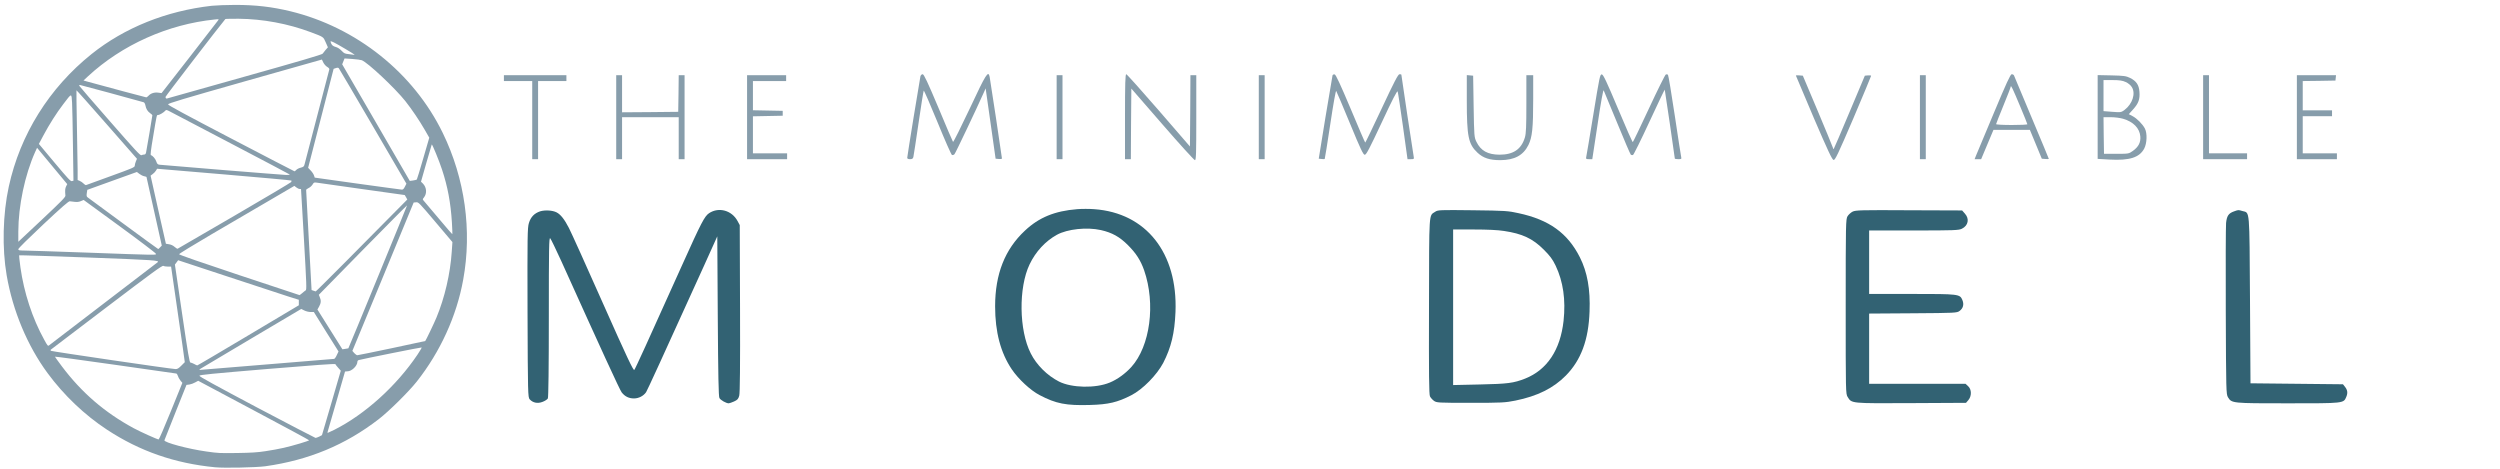
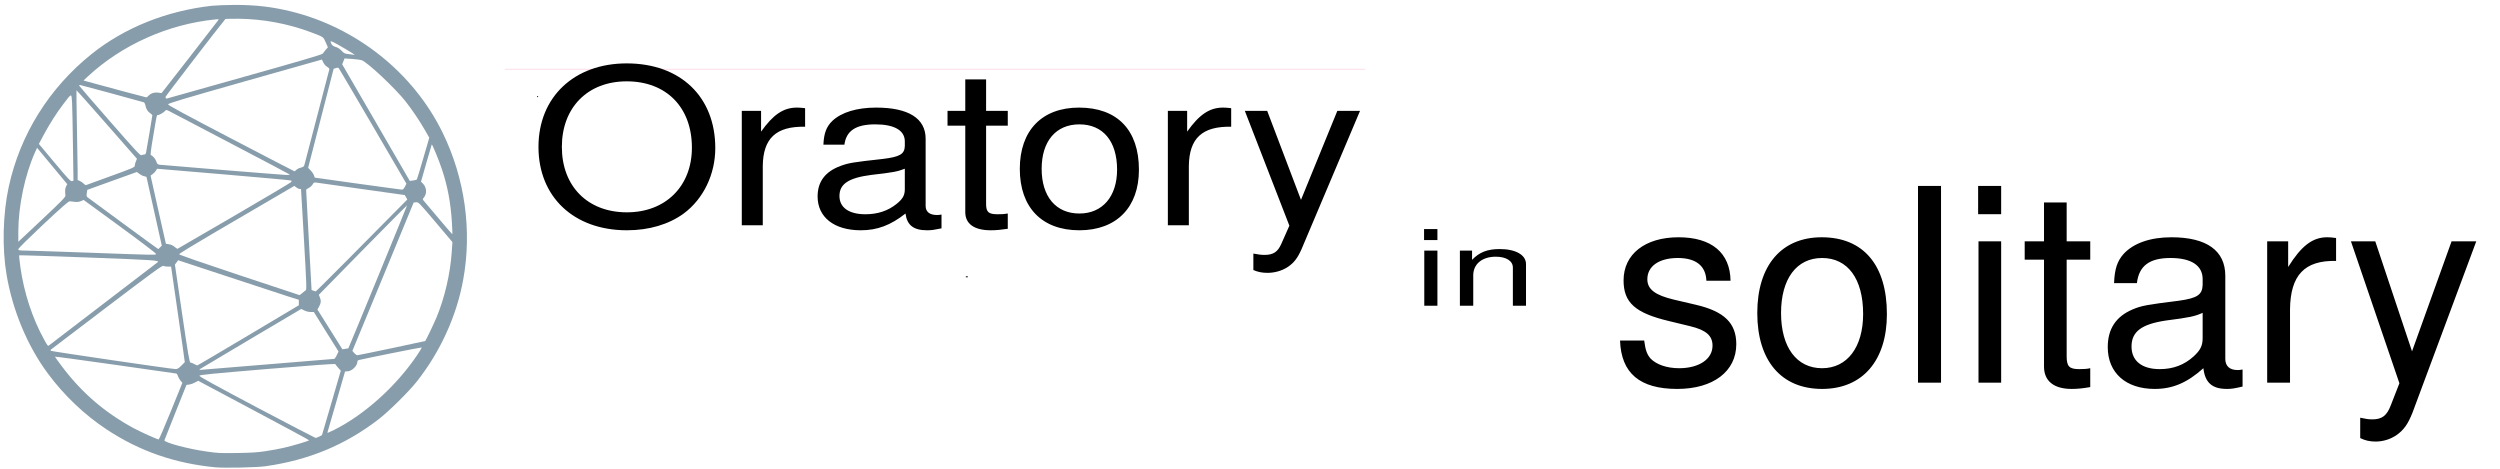
<svg xmlns="http://www.w3.org/2000/svg" width="2560" height="480" preserveAspectRatio="xMidYMid meet">
-   <g id="Symbol">
-     <g fill="#879dab" stroke="none">
-       <path d="M2938 6380 c-551 -53 -1031 -220 -1478 -514 -306 -201 -588 -470 -810 -771 -276 -374 -475 -850 -559 -1336 -64 -371 -53 -836 29 -1211 155 -712 552 -1347 1130 -1810 450 -360 1021 -589 1640 -659 58 -6 202 -12 320 -12 282 0 503 26 756 87 902 220 1680 841 2079 1661 303 622 402 1333 279 2005 -90 496 -313 984 -634 1390 -111 140 -378 404 -519 513 -456 352 -957 560 -1549 643 -126 17 -558 26 -684 14z m687 -220 c77 -11 189 -32 250 -46 127 -29 345 -94 345 -103 0 -4 -341 -188 -757 -409 l-757 -403 -41 22 c-22 13 -58 26 -79 29 l-40 5 -148 370 c-82 204 -150 377 -153 386 -10 29 325 119 570 153 169 24 174 24 430 21 183 -3 273 -8 380 -25z m-1292 -546 l157 -387 -24 -28 c-13 -16 -30 -44 -36 -64 -6 -19 -17 -35 -23 -35 -7 -1 -382 -54 -834 -119 -453 -64 -823 -115 -823 -111 0 3 43 62 95 132 269 358 584 630 980 844 90 49 321 153 341 154 6 0 81 -174 167 -386z m2026 347 l37 -20 129 -440 128 -440 -35 -39 c-20 -22 -37 -44 -39 -50 -3 -8 -290 13 -929 66 -775 65 -925 80 -928 92 -2 11 223 134 785 432 433 228 794 416 801 417 7 0 30 -8 51 -18z m204 -92 c420 -211 850 -600 1137 -1027 34 -51 60 -95 57 -98 -4 -4 -805 157 -859 172 -10 3 -18 12 -18 21 0 58 -78 133 -137 133 -18 0 -33 2 -33 5 0 3 -52 184 -116 403 -63 218 -117 405 -120 415 -3 9 -3 17 1 17 3 0 42 -19 88 -41z m-913 -894 c494 -41 904 -75 912 -75 7 -1 24 -23 36 -51 l24 -50 -169 -269 -168 -270 -44 0 c-24 0 -63 -9 -86 -21 l-42 -21 -679 402 c-373 222 -688 409 -699 416 -18 13 -18 14 -1 14 10 0 422 -34 916 -75z m-1175 18 l48 -48 -31 -225 c-18 -124 -60 -417 -94 -652 l-62 -428 -44 0 c-24 0 -51 -4 -61 -10 -16 -8 -146 87 -777 566 -418 317 -761 578 -763 580 -3 3 0 9 5 14 8 8 1633 247 1700 249 25 1 42 -9 79 -46z m915 -414 l690 -411 0 -38 0 -37 -147 -46 c-82 -26 -453 -148 -825 -271 l-676 -223 -22 30 -22 29 98 669 c82 557 101 669 114 669 8 0 31 9 50 19 19 11 38 20 43 20 4 1 318 -184 697 -410z m1959 175 c251 -53 457 -97 457 -98 9 -9 123 -247 153 -320 113 -272 189 -599 209 -901 l9 -130 -231 -273 c-224 -265 -232 -273 -264 -270 l-34 3 -418 1013 -419 1013 26 30 c15 16 33 29 41 29 8 0 220 -43 471 -96z m-593 2 c6 -5 804 -1949 802 -1952 -2 -2 -274 272 -605 609 l-600 612 13 32 c20 46 17 82 -9 128 l-23 41 170 271 171 272 40 -6 c22 -3 41 -6 41 -7z m-3341 -611 c402 -307 733 -561 737 -564 31 -26 -38 -31 -947 -65 -516 -19 -941 -33 -944 -30 -2 2 6 77 18 165 49 346 162 693 324 986 44 82 52 91 66 79 9 -7 345 -264 746 -571z m2710 -142 c17 -16 39 -32 48 -38 15 -9 13 -64 -23 -695 -22 -377 -40 -686 -40 -687 0 -2 -8 -3 -19 -3 -10 0 -30 -9 -45 -21 l-27 -21 -342 200 c-188 110 -542 317 -787 460 -245 144 -445 266 -445 273 0 8 312 116 820 285 451 150 822 272 824 273 2 1 18 -11 36 -26z m590 -425 c220 -222 500 -505 623 -629 l223 -225 -17 -31 -18 -30 -585 -82 c-322 -45 -602 -85 -621 -88 -31 -4 -37 -1 -53 27 -11 17 -34 39 -53 47 -19 9 -34 21 -34 27 -1 6 16 316 37 688 l37 678 26 9 c14 5 27 10 30 10 3 1 185 -180 405 -401z m-2587 -114 c-2 -9 -224 -178 -494 -375 l-492 -359 -38 16 c-26 11 -53 14 -84 10 -25 -3 -55 -7 -67 -8 -16 -2 -106 76 -362 316 -204 192 -341 327 -341 338 0 16 10 18 83 19 45 0 431 13 857 28 984 36 942 35 938 15z m59 -88 l22 -23 -104 -467 c-58 -256 -105 -468 -105 -470 0 -2 -14 -6 -32 -10 -17 -3 -47 -18 -65 -32 l-34 -26 -339 122 -338 122 -7 45 c-5 37 -3 47 12 58 10 7 229 169 488 359 258 190 472 346 475 346 3 0 15 -11 27 -24z m1013 -430 c421 -245 769 -452 775 -460 5 -8 7 -18 3 -21 -3 -4 -417 -41 -920 -84 l-913 -77 -16 26 c-9 15 -29 36 -45 47 l-28 21 104 465 105 465 43 7 c27 4 55 17 75 35 18 16 37 28 42 26 6 -2 354 -204 775 -450z m-2307 -276 c-7 -71 -4 -98 10 -126 l15 -30 -206 -248 -206 -248 -27 59 c-140 314 -228 733 -229 1086 l0 138 323 -303 c270 -254 322 -307 320 -328z m5277 366 c-17 -270 -58 -489 -135 -721 -38 -117 -134 -350 -140 -343 -1 2 -35 117 -75 256 l-72 253 26 25 c51 52 58 134 15 189 -21 26 -21 26 -2 48 11 12 102 120 203 240 100 120 184 216 186 214 2 -2 -1 -74 -6 -161z m-642 -487 l21 -41 -456 -782 c-251 -429 -461 -787 -467 -794 -9 -9 -19 -10 -42 -2 l-29 10 -174 676 -174 675 35 37 c20 20 40 51 45 67 l10 30 584 82 c321 44 594 82 605 82 16 1 27 -10 42 -40z m-4015 -145 c301 -109 327 -120 327 -142 0 -12 7 -39 15 -58 l15 -36 -411 -469 c-226 -259 -413 -468 -415 -466 -2 2 1 219 6 483 5 263 10 538 10 610 l0 132 29 12 c16 6 39 23 52 36 13 14 28 23 34 21 5 -2 157 -57 338 -123z m-517 -413 c-3 -262 -9 -527 -12 -589 -8 -134 -2 -135 -120 20 -93 121 -192 278 -272 428 l-61 115 215 257 c181 216 218 255 235 251 l22 -6 -7 -476z m4695 460 c3 -3 43 -133 88 -289 l82 -282 -62 -108 c-75 -130 -175 -278 -265 -392 -140 -176 -514 -528 -595 -558 -13 -5 -72 -13 -130 -17 l-105 -7 -16 40 -16 40 462 796 461 796 45 -6 c25 -4 48 -9 51 -13z m-1736 -69 c-6 -5 -361 -192 -790 -417 -429 -224 -806 -422 -838 -439 -52 -28 -59 -29 -70 -15 -17 22 -78 59 -99 59 -19 0 -16 -14 -68 300 -29 169 -38 246 -30 248 27 9 62 50 74 87 11 32 19 41 43 44 67 8 1683 139 1733 140 30 0 50 -3 45 -7z m90 -62 c10 -11 38 -26 62 -31 38 -10 44 -16 52 -48 90 -346 333 -1280 337 -1292 3 -11 -7 -23 -29 -36 -19 -11 -42 -38 -53 -60 l-19 -40 -1050 297 c-859 244 -1050 301 -1050 315 0 12 239 141 860 465 473 247 863 449 866 449 3 1 14 -8 24 -19z m-2076 -210 c13 0 21 -9 25 -27 10 -47 86 -497 86 -508 0 -5 -13 -19 -29 -29 -35 -24 -57 -59 -66 -108 -4 -22 -14 -39 -24 -42 -143 -41 -861 -236 -870 -236 -7 0 -11 5 -9 11 2 6 190 224 418 484 349 399 416 472 431 464 10 -5 27 -9 38 -9z m1376 -1065 c741 -208 1053 -300 1060 -312 6 -9 24 -32 41 -52 l31 -35 -30 -68 c-34 -77 -25 -71 -205 -139 -310 -116 -653 -180 -984 -183 -97 0 -178 1 -181 4 -89 106 -817 1053 -817 1063 0 18 9 27 23 21 7 -2 485 -137 1062 -299z m-1319 264 c31 -35 81 -51 134 -44 l46 6 380 -487 c208 -268 385 -496 392 -506 13 -17 10 -18 -45 -12 -640 65 -1267 346 -1732 776 l-61 57 42 12 c271 74 805 218 814 218 6 1 19 -9 30 -20z m2814 -563 c0 -5 -223 -138 -278 -165 -24 -13 -46 -20 -49 -18 -2 3 3 19 11 36 12 22 27 33 59 42 27 7 56 26 81 52 35 37 44 41 105 47 36 4 67 8 69 9 1 0 2 -1 2 -3z" transform="translate(0,0.00) scale(0.075,0.075)" />
+   <g>
+     <rect fill="none" id="canvas_background" height="482" width="584" y="-1" x="-1" />
+   </g>
+   <g>
+     <g id="Symbol">
+       <g id="svg_1" fill="#879dab">
+         <path id="svg_2" transform="translate(0,0.00) scale(0.075,0.075)" d="m2938,6380c-551,-53 -1031,-220 -1478,-514c-306,-201 -588,-470 -810,-771c-276,-374 -475,-850 -559,-1336c-64,-371 -53,-836 29,-1211c155,-712 552,-1347 1130,-1810c450,-360 1021,-589 1640,-659c58,-6 202,-12 320,-12c282,0 503,26 756,87c902,220 1680,841 2079,1661c303,622 402,1333 279,2005c-90,496 -313,984 -634,1390c-111,140 -378,404 -519,513c-456,352 -957,560 -1549,643c-126,17 -558,26 -684,14zm687,-220c77,-11 189,-32 250,-46c127,-29 345,-94 345,-103c0,-4 -341,-188 -757,-409l-757,-403l-41,22c-22,13 -58,26 -79,29l-40,5l-148,370c-82,204 -150,377 -153,386c-10,29 325,119 570,153c169,24 174,24 430,21c183,-3 273,-8 380,-25zm-1292,-546l157,-387l-24,-28c-13,-16 -30,-44 -36,-64c-6,-19 -17,-35 -23,-35c-7,-1 -382,-54 -834,-119c-453,-64 -823,-115 -823,-111c0,3 43,62 95,132c269,358 584,630 980,844c90,49 321,153 341,154c6,0 81,-174 167,-386zm2026,347l37,-20l129,-440l128,-440l-35,-39c-20,-22 -37,-44 -39,-50c-3,-8 -290,13 -929,66c-775,65 -925,80 -928,92c-2,11 223,134 785,432c433,228 794,416 801,417c7,0 30,-8 51,-18zm204,-92c420,-211 850,-600 1137,-1027c34,-51 60,-95 57,-98c-4,-4 -805,157 -859,172c-10,3 -18,12 -18,21c0,58 -78,133 -137,133c-18,0 -33,2 -33,5c0,3 -52,184 -116,403c-63,218 -117,405 -120,415c-3,9 -3,17 1,17c3,0 42,-19 88,-41zm-913,-894c494,-41 904,-75 912,-75c7,-1 24,-23 36,-51l24,-50l-169,-269l-168,-270l-44,0c-24,0 -63,-9 -86,-21l-42,-21l-679,402c-373,222 -688,409 -699,416c-18,13 -18,14 -1,14c10,0 422,-34 916,-75zm-1175,18l48,-48l-31,-225c-18,-124 -60,-417 -94,-652l-62,-428l-44,0c-24,0 -51,-4 -61,-10c-16,-8 -146,87 -777,566c-418,317 -761,578 -763,580c-3,3 0,9 5,14c8,8 1633,247 1700,249c25,1 42,-9 79,-46zm915,-414l690,-411l0,-38l0,-37l-147,-46c-82,-26 -453,-148 -825,-271l-676,-223l-22,30l-22,29l98,669c82,557 101,669 114,669c8,0 31,9 50,19c19,11 38,20 43,20c4,1 318,-184 697,-410zm1959,175c251,-53 457,-97 457,-98c9,-9 123,-247 153,-320c113,-272 189,-599 209,-901l9,-130l-231,-273c-224,-265 -232,-273 -264,-270l-34,3l-418,1013l-419,1013l26,30c15,16 33,29 41,29c8,0 220,-43 471,-96zm-593,2c6,-5 804,-1949 802,-1952c-2,-2 -274,272 -605,609l-600,612l13,32c20,46 17,82 -9,128l-23,41l170,271l171,272l40,-6c22,-3 41,-6 41,-7zm-3341,-611c402,-307 733,-561 737,-564c31,-26 -38,-31 -947,-65c-516,-19 -941,-33 -944,-30c-2,2 6,77 18,165c49,346 162,693 324,986c44,82 52,91 66,79c9,-7 345,-264 746,-571zm2710,-142c17,-16 39,-32 48,-38c15,-9 13,-64 -23,-695c-22,-377 -40,-686 -40,-687c0,-2 -8,-3 -19,-3c-10,0 -30,-9 -45,-21l-27,-21l-342,200c-188,110 -542,317 -787,460c-245,144 -445,266 -445,273c0,8 312,116 820,285c451,150 822,272 824,273c2,1 18,-11 36,-26zm590,-425c220,-222 500,-505 623,-629l223,-225l-17,-31l-18,-30l-585,-82c-322,-45 -602,-85 -621,-88c-31,-4 -37,-1 -53,27c-11,17 -34,39 -53,47c-19,9 -34,21 -34,27c-1,6 16,316 37,688l37,678l26,9c14,5 27,10 30,10c3,1 185,-180 405,-401zm-2587,-114c-2,-9 -224,-178 -494,-375l-492,-359l-38,16c-26,11 -53,14 -84,10c-25,-3 -55,-7 -67,-8c-16,-2 -106,76 -362,316c-204,192 -341,327 -341,338c0,16 10,18 83,19c45,0 431,13 857,28c984,36 942,35 938,15zm59,-88l22,-23l-104,-467c-58,-256 -105,-468 -105,-470c0,-2 -14,-6 -32,-10c-17,-3 -47,-18 -65,-32l-34,-26l-339,122l-338,122l-7,45c-5,37 -3,47 12,58c10,7 229,169 488,359c258,190 472,346 475,346c3,0 15,-11 27,-24zm1013,-430c421,-245 769,-452 775,-460c5,-8 7,-18 3,-21c-3,-4 -417,-41 -920,-84l-913,-77l-16,26c-9,15 -29,36 -45,47l-28,21l104,465l105,465l43,7c27,4 55,17 75,35c18,16 37,28 42,26c6,-2 354,-204 775,-450zm-2307,-276c-7,-71 -4,-98 10,-126l15,-30l-206,-248l-206,-248l-27,59c-140,314 -228,733 -229,1086l0,138l323,-303c270,-254 322,-307 320,-328zm5277,366c-17,-270 -58,-489 -135,-721c-38,-117 -134,-350 -140,-343c-1,2 -35,117 -75,256l-72,253l26,25c51,52 58,134 15,189c-21,26 -21,26 -2,48c11,12 102,120 203,240c100,120 184,216 186,214c2,-2 -1,-74 -6,-161zm-642,-487l21,-41l-456,-782c-251,-429 -461,-787 -467,-794c-9,-9 -19,-10 -42,-2l-29,10l-174,676l-174,675l35,37c20,20 40,51 45,67l10,30l584,82c321,44 594,82 605,82c16,1 27,-10 42,-40zm-4015,-145c301,-109 327,-120 327,-142c0,-12 7,-39 15,-58l15,-36l-411,-469c-226,-259 -413,-468 -415,-466c-2,2 1,219 6,483c5,263 10,538 10,610l0,132l29,12c16,6 39,23 52,36c13,14 28,23 34,21c5,-2 157,-57 338,-123zm-517,-413c-3,-262 -9,-527 -12,-589c-8,-134 -2,-135 -120,20c-93,121 -192,278 -272,428l-61,115l215,257c181,216 218,255 235,251l22,-6l-7,-476zm4695,460c3,-3 43,-133 88,-289l82,-282l-62,-108c-75,-130 -175,-278 -265,-392c-140,-176 -514,-528 -595,-558c-13,-5 -72,-13 -130,-17l-105,-7l-16,40l-16,40l462,796l461,796l45,-6c25,-4 48,-9 51,-13zm-1736,-69c-6,-5 -361,-192 -790,-417c-429,-224 -806,-422 -838,-439c-52,-28 -59,-29 -70,-15c-17,22 -78,59 -99,59c-19,0 -16,-14 -68,300c-29,169 -38,246 -30,248c27,9 62,50 74,87c11,32 19,41 43,44c67,8 1683,139 1733,140c30,0 50,-3 45,-7zm90,-62c10,-11 38,-26 62,-31c38,-10 44,-16 52,-48c90,-346 333,-1280 337,-1292c3,-11 -7,-23 -29,-36c-19,-11 -42,-38 -53,-60l-19,-40l-1050,297c-859,244 -1050,301 -1050,315c0,12 239,141 860,465c473,247 863,449 866,449c3,1 14,-8 24,-19zm-2076,-210c13,0 21,-9 25,-27c10,-47 86,-497 86,-508c0,-5 -13,-19 -29,-29c-35,-24 -57,-59 -66,-108c-4,-22 -14,-39 -24,-42c-143,-41 -861,-236 -870,-236c-7,0 -11,5 -9,11c2,6 190,224 418,484c349,399 416,472 431,464c10,-5 27,-9 38,-9zm1376,-1065c741,-208 1053,-300 1060,-312c6,-9 24,-32 41,-52l31,-35l-30,-68c-34,-77 -25,-71 -205,-139c-310,-116 -653,-180 -984,-183c-97,0 -178,1 -181,4c-89,106 -817,1053 -817,1063c0,18 9,27 23,21c7,-2 485,-137 1062,-299zm-1319,264c31,-35 81,-51 134,-44l46,6l380,-487c208,-268 385,-496 392,-506c13,-17 10,-18 -45,-12c-640,65 -1267,346 -1732,776l-61,57l42,12c271,74 805,218 814,218c6,1 19,-9 30,-20zm2814,-563c0,-5 -223,-138 -278,-165c-24,-13 -46,-20 -49,-18c-2,3 3,19 11,36c12,22 27,33 59,42c27,7 56,26 81,52c35,37 44,41 105,47c36,4 67,8 69,9c1,0 2,-1 2,-3z" />
+       </g>
    </g>
-   </g>
-   <g id="text" stroke="none" transform="translate(500,425) scale(0.1,-0.1)">
-     <g id="The minimum viable" fill="#879dab">
-       <path d="M4425 3468 c-8 -36 -135 -818 -135 -834 0 -9 10 -14 29 -14 22 0 30 6 34 23 3 12 27 168 53 347 26 179 50 328 53 332 3 4 67 -142 141 -323 74 -182 141 -333 148 -336 8 -3 19 1 26 8 11 12 228 469 299 629 l20 45 51 -360 51 -360 33 -3 c17 -2 32 1 32 5 0 12 -119 803 -126 836 -14 68 -36 34 -203 -323 -91 -193 -168 -347 -172 -343 -4 4 -71 162 -150 351 -111 263 -148 342 -161 342 -10 0 -20 -10 -23 -22z" />
-       <path d="M6520 3055 l0 -435 30 0 30 0 2 362 3 361 318 -366 c175 -202 325 -367 333 -367 12 0 14 63 14 435 l0 435 -30 0 -30 0 -2 -365 -3 -365 -320 370 c-176 203 -326 370 -332 370 -10 0 -13 -94 -13 -435z" />
-       <path d="M8645 3478 c-2 -7 -35 -202 -73 -433 l-68 -420 29 -3 c16 -2 30 -2 32 0 2 2 28 162 57 356 32 213 56 348 61 340 5 -7 68 -157 141 -333 108 -263 136 -320 151 -320 16 0 50 66 175 333 109 234 157 327 162 315 4 -10 28 -170 54 -355 l47 -338 34 0 c32 0 34 2 29 28 -6 28 -126 827 -126 837 0 3 -8 5 -19 5 -14 0 -53 -74 -182 -350 -90 -192 -166 -350 -169 -350 -3 0 -70 157 -150 348 -104 246 -151 348 -163 350 -9 2 -19 -2 -22 -10z" />
-       <path d="M11316 3078 c-37 -227 -70 -423 -73 -435 -5 -20 -1 -23 29 -23 l33 0 55 361 c34 230 57 355 62 343 4 -11 66 -160 138 -333 71 -173 133 -318 139 -324 5 -5 16 -7 23 -4 7 3 83 156 168 340 85 184 156 332 157 329 3 -8 103 -695 103 -705 0 -4 16 -7 36 -7 29 0 34 3 30 18 -3 9 -32 202 -66 427 -34 226 -65 414 -70 419 -5 5 -15 6 -22 3 -7 -2 -85 -159 -172 -346 -88 -188 -162 -344 -166 -346 -4 -2 -72 152 -152 343 -116 276 -150 348 -165 350 -19 3 -24 -24 -87 -410z" />
-       <path d="M15417 3093 c-92 -219 -173 -415 -182 -435 l-15 -38 34 0 33 0 63 150 63 150 186 0 187 0 61 -147 61 -148 36 -3 c20 -2 36 -1 36 1 0 2 -79 193 -176 423 -97 230 -178 425 -181 432 -3 6 -13 12 -23 12 -13 0 -54 -89 -183 -397z m269 69 c41 -97 74 -180 74 -184 0 -5 -72 -8 -160 -8 -88 0 -160 4 -160 9 0 4 34 90 75 190 41 100 75 187 75 194 1 20 19 -17 96 -201z" />
-       <path d="M160 3450 l0 -30 145 0 145 0 0 -400 0 -400 30 0 30 0 0 400 0 400 145 0 145 0 0 30 0 30 -320 0 -320 0 0 -30z" />
-       <path d="M1310 3050 l0 -430 30 0 30 0 0 215 0 215 290 0 290 0 0 -215 0 -215 30 0 30 0 0 430 0 430 -30 0 -30 0 -2 -187 -3 -188 -287 -3 -288 -2 0 190 0 190 -30 0 -30 0 0 -430z" />
-       <path d="M2650 3050 l0 -430 205 0 205 0 0 30 0 30 -175 0 -175 0 0 190 0 189 153 3 152 3 0 25 0 25 -152 3 -153 3 0 149 0 150 170 0 170 0 0 30 0 30 -200 0 -200 0 0 -430z" />
-       <path d="M5820 3050 l0 -430 30 0 30 0 0 430 0 430 -30 0 -30 0 0 -430z" />
-       <path d="M7890 3050 l0 -430 30 0 30 0 0 430 0 430 -30 0 -30 0 0 -430z" />
-       <path d="M10020 3223 c0 -372 16 -449 110 -537 59 -55 124 -76 234 -76 145 1 234 49 287 155 39 80 49 171 49 473 l0 242 -35 0 -35 0 0 -293 c0 -231 -3 -304 -15 -344 -36 -121 -118 -177 -260 -177 -121 1 -191 40 -236 131 -23 47 -24 57 -29 363 l-5 315 -32 3 -33 3 0 -258z" />
-       <path d="M13390 3476 c0 -2 83 -197 183 -433 143 -333 188 -429 203 -431 16 -2 46 61 202 425 100 235 182 432 182 436 0 5 -14 7 -32 5 l-32 -3 -157 -373 c-86 -205 -159 -375 -162 -378 -2 -3 -7 5 -10 18 -4 13 -74 183 -156 378 l-150 355 -36 3 c-19 2 -35 1 -35 -2z" />
-       <path d="M14660 3050 l0 -430 30 0 30 0 0 430 0 430 -30 0 -30 0 0 -430z" />
-       <path d="M16480 3052 l0 -429 123 -7 c205 -11 305 21 354 113 28 54 32 155 7 204 -23 45 -82 105 -127 128 l-38 20 45 50 c54 60 70 103 64 178 -5 72 -32 111 -96 143 -41 20 -64 23 -189 26 l-143 3 0 -429z m287 358 c24 -10 52 -33 63 -52 41 -65 7 -171 -74 -233 -35 -26 -38 -27 -126 -20 l-90 7 0 159 0 159 93 0 c69 0 103 -5 134 -20z m-27 -376 c106 -31 170 -97 177 -182 5 -60 -19 -106 -76 -147 -42 -30 -45 -30 -169 -30 l-127 0 -3 188 -2 187 73 0 c40 0 97 -7 127 -16z" />
-       <path d="M17560 3050 l0 -430 225 0 225 0 0 30 0 30 -195 0 -195 0 0 400 0 400 -30 0 -30 0 0 -430z" />
-       <path d="M18520 3050 l0 -430 205 0 205 0 0 30 0 30 -175 0 -175 0 0 190 0 190 150 0 150 0 0 30 0 30 -150 0 -150 0 0 150 0 150 168 2 167 3 3 28 3 27 -200 0 -201 0 0 -430z" />
-     </g>
-     <g id="model" fill="#326273">
-       <path d="M6030 2108 c-229 -18 -392 -85 -535 -220 -205 -191 -305 -445 -305 -775 0 -262 56 -474 170 -644 68 -101 193 -217 286 -265 167 -88 272 -108 514 -101 190 5 283 27 425 100 117 60 262 208 327 332 81 158 116 303 125 520 24 604 -300 1015 -832 1053 -49 4 -128 4 -175 0z m243 -214 c115 -26 192 -69 277 -154 84 -84 130 -156 166 -258 119 -344 62 -776 -131 -990 -63 -69 -143 -127 -220 -159 -146 -61 -390 -56 -521 10 -120 61 -230 170 -289 288 -121 237 -126 674 -12 912 62 130 162 238 280 303 108 59 307 80 450 48z" />
-       <path d="M531 2086 c-59 -20 -96 -57 -115 -120 -15 -46 -16 -139 -14 -918 3 -830 4 -867 22 -887 33 -36 81 -46 132 -26 24 9 49 25 54 35 6 12 10 317 10 836 0 708 2 816 14 804 8 -8 58 -112 112 -230 410 -908 599 -1320 620 -1348 33 -42 73 -62 126 -62 49 0 98 26 124 64 14 23 149 316 590 1288 l139 308 5 -818 c4 -615 8 -822 17 -838 12 -22 70 -54 95 -54 7 0 32 9 55 19 35 16 44 26 53 60 7 28 10 300 8 893 l-3 853 -22 41 c-59 110 -192 147 -292 81 -46 -31 -79 -93 -274 -527 -360 -800 -481 -1066 -492 -1078 -9 -10 -77 133 -320 680 -169 381 -326 729 -349 773 -45 88 -85 139 -126 160 -42 22 -119 26 -169 11z" />
-       <path d="M9697 2082 c-67 -45 -62 26 -64 -967 -2 -703 0 -905 10 -924 6 -13 25 -34 40 -45 28 -20 39 -21 375 -21 322 0 355 2 460 23 226 46 389 127 517 257 155 158 232 365 242 655 9 228 -23 404 -99 555 -125 248 -315 385 -628 452 -107 24 -139 26 -470 30 -337 4 -356 3 -383 -15z m704 -197 c187 -28 293 -77 406 -190 66 -66 90 -98 123 -166 77 -162 104 -349 81 -564 -33 -298 -168 -502 -394 -592 -118 -46 -177 -54 -464 -60 l-273 -6 0 797 0 796 213 0 c133 0 247 -5 308 -15z" />
-       <path d="M13971 2083 c-18 -9 -42 -31 -52 -47 -18 -30 -19 -70 -19 -925 0 -879 0 -894 20 -926 42 -67 27 -66 650 -63 l562 3 24 28 c35 41 34 109 -2 142 l-27 25 -493 0 -494 0 0 360 0 359 449 3 c437 3 450 4 477 24 37 27 47 67 29 111 -26 62 -33 63 -520 63 l-435 0 0 325 0 325 458 0 c415 0 460 2 492 18 65 32 79 101 31 154 l-29 33 -544 2 c-491 3 -546 1 -577 -14z" />
-       <path d="M17875 2085 c-55 -20 -72 -45 -80 -118 -3 -34 -5 -442 -3 -907 3 -817 4 -846 22 -877 38 -63 41 -63 612 -63 577 0 572 -1 600 66 17 41 13 70 -15 105 l-19 24 -474 5 -473 5 -5 850 c-6 953 -1 893 -77 914 -46 13 -39 13 -88 -4z" />
-     </g>
+     <rect id="svg_24" height="1" width="881.004" y="70.45" x="517" stroke-opacity="null" stroke-width="0" stroke="#000" fill="#FFDCEC" />
+     <line stroke-linecap="null" stroke-linejoin="null" id="svg_26" y2="283.45" x2="989" y1="283.45" x1="991" fill-opacity="null" stroke-opacity="null" stroke="#000" fill="none" />
+     <rect transform="rotate(21.5417, 550.5, 98.95)" id="svg_31" height="1" width="1" y="98.45" x="550" fill-opacity="null" stroke-width="0" stroke="#0f0f00" fill="#000000" />
+     <text transform="matrix(11.185, 0, 0, 9.72198, -5945.69, -783.674)" xml:space="preserve" text-anchor="start" font-family="Helvetica, Arial, sans-serif" font-size="23" id="svg_32" y="104.332" x="580" fill-opacity="null" stroke-width="0" stroke="#0f0f00" fill="#000000">Oratory</text>
+     <text transform="matrix(15.2363, 0, 0, 5.31658, -8449.89, -1214.53)" xml:space="preserve" text-anchor="start" font-family="Helvetica, Arial, sans-serif" font-size="23" id="svg_33" y="308.45" x="594" fill-opacity="null" stroke-opacity="null" stroke-width="0" stroke="#0f0f00" fill="#000000" />
+     <text transform="matrix(7.05656, 0, 0, 4.68459, -2798.24, -1085.88)" xml:space="preserve" text-anchor="start" font-family="Helvetica, Arial, sans-serif" font-size="23" id="svg_34" y="298.63" x="601.681" fill-opacity="null" stroke-opacity="null" stroke-width="0" stroke="#0f0f00" fill="#000000">in</text>
+     <rect id="svg_35" height="0" width="1" y="307.45" x="1096" fill-opacity="null" stroke-opacity="null" stroke-width="0" stroke="#0f0f00" fill="#000000" />
+     <text transform="matrix(-6.0321, 0, 0, 3.52669, 6343.38, -758.204)" xml:space="preserve" text-anchor="start" font-family="Helvetica, Arial, sans-serif" font-size="23" id="svg_36" y="323.45" x="870" fill-opacity="null" stroke-opacity="null" stroke-width="0" stroke="#0f0f00" fill="#000000" />
+     <text transform="matrix(12.1704, 0, 0, 12.0181, -9109.22, -3449.31)" xml:space="preserve" text-anchor="start" font-family="Helvetica, Arial, sans-serif" font-size="23" id="svg_37" y="319.619" x="884" fill-opacity="null" stroke-opacity="null" stroke-width="0" stroke="#0f0f00" fill="#000000">solitary</text>
  </g>
</svg>
